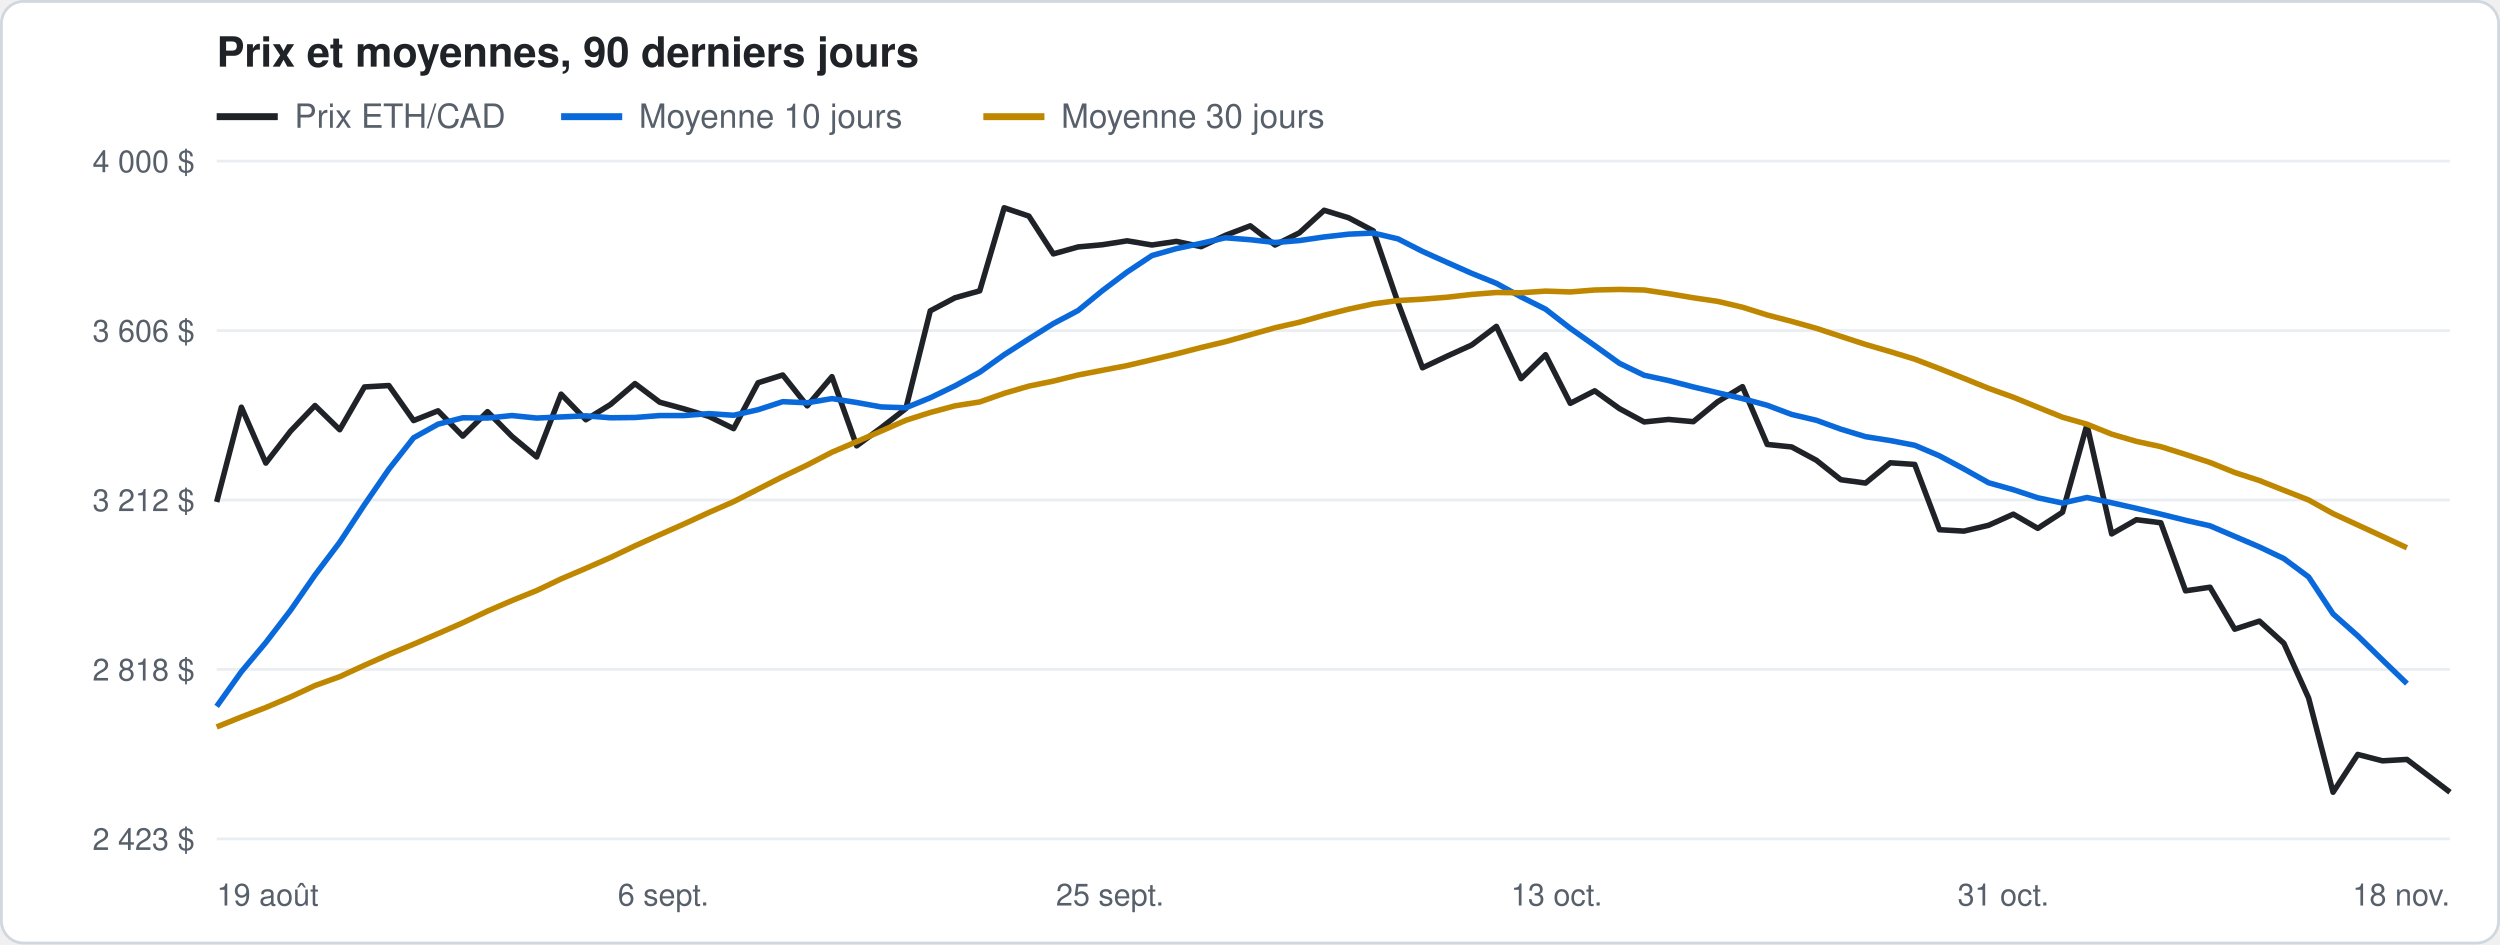
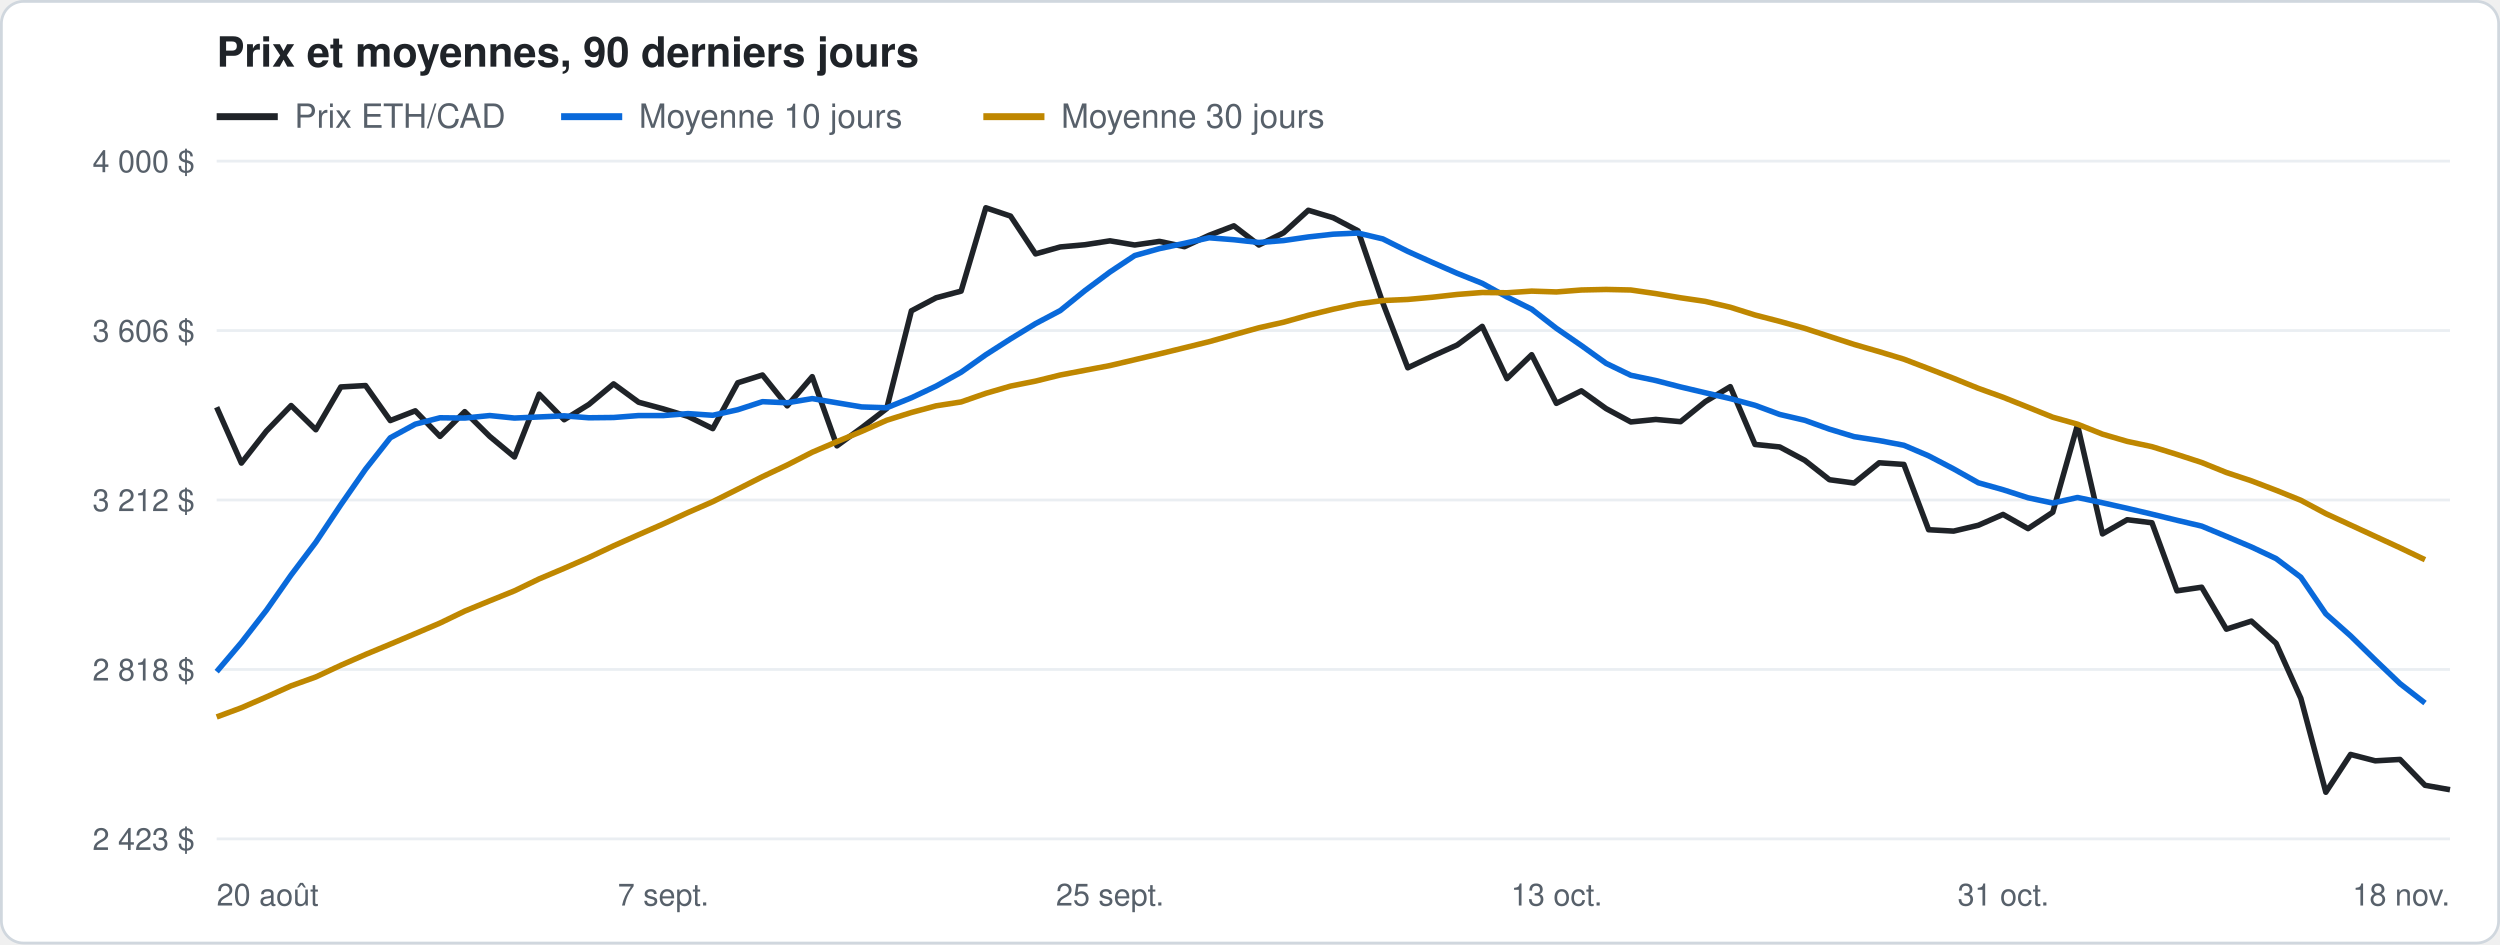
<svg xmlns="http://www.w3.org/2000/svg" width="900" height="340" viewBox="0 0 900 340" font-family="-apple-system, Segoe UI, Helvetica, Arial, sans-serif">
  <rect x="0.5" y="0.5" width="899" height="339" rx="8" fill="#ffffff" stroke="#d0d7de" />
  <text x="78" y="24" font-size="15" font-weight="600" fill="#1f2328">Prix et moyennes, 90 derniers jours</text>
  <line x1="78" y1="42" x2="100" y2="42" stroke="#1f2328" stroke-width="2.5" />
  <text x="106" y="46" font-size="12" fill="#57606a">Prix ETH/CAD</text>
  <line x1="202" y1="42" x2="224" y2="42" stroke="#0969da" stroke-width="2.5" />
  <text x="230" y="46" font-size="12" fill="#57606a">Moyenne 10 jours</text>
  <line x1="354" y1="42" x2="376" y2="42" stroke="#bf8700" stroke-width="2.5" />
  <text x="382" y="46" font-size="12" fill="#57606a">Moyenne 30 jours</text>
  <line x1="78" y1="302.0" x2="882" y2="302.0" stroke="#eaeef2" />
  <text x="70" y="306.0" font-size="11" fill="#57606a" text-anchor="end">2 423 $</text>
  <line x1="78" y1="241.0" x2="882" y2="241.0" stroke="#eaeef2" />
  <text x="70" y="245.0" font-size="11" fill="#57606a" text-anchor="end">2 818 $</text>
  <line x1="78" y1="180.0" x2="882" y2="180.0" stroke="#eaeef2" />
  <text x="70" y="184.0" font-size="11" fill="#57606a" text-anchor="end">3 212 $</text>
  <line x1="78" y1="119.0" x2="882" y2="119.0" stroke="#eaeef2" />
  <text x="70" y="123.0" font-size="11" fill="#57606a" text-anchor="end">3 606 $</text>
  <line x1="78" y1="58.0" x2="882" y2="58.0" stroke="#eaeef2" />
  <text x="70" y="62.0" font-size="11" fill="#57606a" text-anchor="end">4 000 $</text>
-   <text x="78.0" y="326" font-size="11" fill="#57606a" text-anchor="start">19 août</text>
-   <text x="238.8" y="326" font-size="11" fill="#57606a" text-anchor="middle">6 sept.</text>
+   <text x="78.0" y="326" font-size="11" fill="#57606a" text-anchor="start">20 août</text>
+   <text x="238.8" y="326" font-size="11" fill="#57606a" text-anchor="middle">7 sept.</text>
  <text x="399.6" y="326" font-size="11" fill="#57606a" text-anchor="middle">25 sept.</text>
  <text x="560.4" y="326" font-size="11" fill="#57606a" text-anchor="middle">13 oct.</text>
  <text x="721.2" y="326" font-size="11" fill="#57606a" text-anchor="middle">31 oct.</text>
  <text x="882.0" y="326" font-size="11" fill="#57606a" text-anchor="end">18 nov.</text>
-   <polyline points="78.0,180.7 86.9,146.6 95.7,166.7 104.6,155.2 113.4,146.0 122.3,154.7 131.2,139.3 140.0,138.8 148.9,151.4 157.7,147.9 166.6,157.0 175.5,148.2 184.3,157.1 193.2,164.5 202.0,141.9 210.9,151.1 219.8,145.6 228.6,138.1 237.5,144.8 246.3,147.2 255.2,149.9 264.1,154.3 272.9,137.8 281.8,135.0 290.6,146.1 299.5,135.6 308.4,160.5 317.2,154.0 326.1,147.1 334.9,111.9 343.8,107.2 352.7,104.7 361.5,74.8 370.4,77.8 379.2,91.4 388.1,88.9 396.9,88.1 405.8,86.7 414.7,88.2 423.5,86.9 432.4,88.8 441.2,84.7 450.1,81.3 459.0,88.2 467.8,83.8 476.7,75.7 485.5,78.4 494.4,83.1 503.3,109.0 512.1,132.4 521.0,128.2 529.8,124.2 538.7,117.5 547.6,136.3 556.4,127.7 565.3,145.2 574.1,140.7 583.0,147.1 591.9,151.9 600.7,151.0 609.6,151.8 618.4,144.6 627.3,139.2 636.2,160.0 645.0,160.9 653.9,165.7 662.7,172.7 671.6,173.9 680.5,166.6 689.3,167.2 698.2,190.7 707.0,191.2 715.9,189.1 724.8,185.1 733.6,190.2 742.5,184.4 751.3,152.9 760.2,192.2 769.1,187.1 777.9,188.2 786.8,212.7 795.6,211.4 804.5,226.5 813.4,223.6 822.2,231.6 831.1,251.3 839.9,285.2 848.8,271.6 857.7,273.9 866.5,273.4 882.0,285.2" fill="none" stroke="#1f2328" stroke-width="2" stroke-linejoin="round" />
-   <polyline points="78.0,254.3 86.9,241.8 95.7,231.3 104.6,219.7 113.4,207.0 122.3,195.2 131.2,181.7 140.0,168.9 148.9,157.6 157.7,152.7 166.6,150.4 175.5,150.5 184.3,149.6 193.2,150.5 202.0,150.1 210.9,149.7 219.8,150.4 228.6,150.3 237.5,149.6 246.3,149.6 255.2,148.9 264.1,149.5 272.9,147.5 281.8,144.6 290.6,145.0 299.5,143.5 308.4,144.9 317.2,146.5 326.1,146.8 334.9,143.2 343.8,138.9 352.7,134.0 361.5,127.7 370.4,122.0 379.2,116.5 388.1,111.8 396.9,104.6 405.8,97.9 414.7,92.0 423.5,89.5 432.4,87.6 441.2,85.6 450.1,86.3 459.0,87.3 467.8,86.6 476.7,85.3 485.5,84.3 494.4,83.9 503.3,86.0 512.1,90.5 521.0,94.5 529.8,98.4 538.7,102.0 547.6,106.9 556.4,111.3 565.3,118.2 574.1,124.4 583.0,130.8 591.9,135.1 600.7,137.0 609.6,139.3 618.4,141.4 627.3,143.5 636.2,145.9 645.0,149.2 653.9,151.3 662.7,154.5 671.6,157.2 680.5,158.6 689.3,160.3 698.2,164.1 707.0,168.8 715.9,173.8 724.8,176.3 733.6,179.2 742.5,181.1 751.3,179.1 760.2,181.0 769.1,183.0 777.9,185.1 786.8,187.3 795.6,189.3 804.5,193.1 813.4,196.9 822.2,201.1 831.1,207.7 839.9,221.0 848.8,228.9 857.7,237.6 866.5,246.1" fill="none" stroke="#0969da" stroke-width="2" stroke-linejoin="round" />
-   <polyline points="78.0,261.7 86.9,258.1 95.7,254.7 104.6,250.9 113.4,246.8 122.3,243.6 131.2,239.5 140.0,235.6 148.9,231.9 157.7,228.1 166.6,224.2 175.5,220.0 184.3,216.2 193.2,212.6 202.0,208.4 210.9,204.6 219.8,200.7 228.6,196.5 237.5,192.5 246.3,188.6 255.2,184.5 264.1,180.6 272.9,176.1 281.8,171.6 290.6,167.4 299.5,162.8 308.4,159.0 317.2,155.2 326.1,151.3 334.9,148.5 343.8,146.1 352.7,144.7 361.5,141.6 370.4,139.0 379.2,137.2 388.1,135.0 396.9,133.3 405.8,131.6 414.7,129.5 423.5,127.4 432.4,125.1 441.2,123.0 450.1,120.5 459.0,118.0 467.8,116.0 476.7,113.5 485.5,111.3 494.4,109.4 503.3,108.2 512.1,107.7 521.0,107.0 529.8,106.0 538.7,105.3 547.6,105.4 556.4,104.8 565.3,105.1 574.1,104.4 583.0,104.2 591.9,104.4 600.7,105.7 609.6,107.2 618.4,108.5 627.3,110.6 636.2,113.4 645.0,115.7 653.9,118.2 662.7,121.1 671.6,124.0 680.5,126.6 689.3,129.3 698.2,132.7 707.0,136.2 715.9,139.8 724.8,143.0 733.6,146.6 742.5,150.2 751.3,152.7 760.2,156.3 769.1,158.9 777.9,160.8 786.8,163.6 795.6,166.5 804.5,170.1 813.4,173.0 822.2,176.5 831.1,180.0 839.9,184.9 848.8,189.0 857.7,193.1 866.5,197.2" fill="none" stroke="#bf8700" stroke-width="2" stroke-linejoin="round" />
+   <polyline points="78.0,146.6 86.9,166.7 95.9,155.2 104.8,146.0 113.7,154.7 122.7,139.3 131.6,138.8 140.5,151.4 149.5,147.9 158.4,157.1 167.3,148.2 176.3,157.1 185.2,164.5 194.1,141.9 203.1,151.1 212.0,145.6 220.9,138.2 229.9,144.8 238.8,147.2 247.7,149.9 256.6,154.3 265.6,137.8 274.5,135.0 283.4,146.1 292.4,135.6 301.3,160.5 310.2,154.0 319.2,147.1 328.1,111.9 337.0,107.2 346.0,104.8 354.9,74.8 363.8,77.8 372.8,91.4 381.7,88.9 390.6,88.1 399.6,86.7 408.5,88.2 417.4,86.9 426.4,88.8 435.3,84.7 444.2,81.3 453.2,88.2 462.1,83.8 471.0,75.7 480.0,78.4 488.9,83.1 497.8,109.0 506.8,132.4 515.7,128.2 524.6,124.2 533.6,117.5 542.5,136.3 551.4,127.7 560.3,145.2 569.3,140.7 578.2,147.1 587.1,151.9 596.1,151.0 605.0,151.8 613.9,144.6 622.9,139.2 631.8,160.0 640.7,160.9 649.7,165.7 658.6,172.7 667.5,173.9 676.5,166.6 685.4,167.2 694.3,190.7 703.3,191.2 712.2,189.1 721.1,185.2 730.1,190.3 739.0,184.4 747.9,153.0 756.9,192.2 765.8,187.1 774.7,188.2 783.7,212.7 792.6,211.4 801.5,226.5 810.5,223.6 819.4,231.6 828.3,251.4 837.3,285.2 846.2,271.6 855.1,273.9 864.0,273.4 873.0,282.7 882.0,284.3" fill="none" stroke="#1f2328" stroke-width="2" stroke-linejoin="round" />
+   <polyline points="78.0,241.8 86.9,231.3 95.9,219.7 104.8,207.0 113.7,195.2 122.7,181.7 131.6,168.9 140.5,157.6 149.5,152.7 158.4,150.4 167.3,150.5 176.3,149.6 185.2,150.5 194.1,150.1 203.1,149.7 212.0,150.4 220.9,150.3 229.9,149.6 238.8,149.6 247.7,148.9 256.6,149.5 265.6,147.5 274.5,144.6 283.4,145.0 292.4,143.5 301.3,145.0 310.2,146.5 319.2,146.8 328.1,143.2 337.0,139.0 346.0,134.0 354.9,127.7 363.8,122.0 372.8,116.5 381.7,111.8 390.6,104.6 399.6,97.9 408.5,92.0 417.4,89.5 426.4,87.6 435.3,85.6 444.2,86.3 453.2,87.3 462.1,86.6 471.0,85.3 480.0,84.3 488.9,83.9 497.8,86.0 506.8,90.5 515.7,94.5 524.6,98.4 533.6,102.0 542.5,106.9 551.4,111.3 560.3,118.2 569.3,124.4 578.2,130.8 587.1,135.1 596.1,137.0 605.0,139.3 613.9,141.4 622.9,143.5 631.8,145.9 640.7,149.2 649.7,151.3 658.6,154.5 667.5,157.2 676.5,158.6 685.4,160.3 694.3,164.1 703.3,168.8 712.2,173.8 721.1,176.3 730.1,179.2 739.0,181.1 747.9,179.1 756.9,181.0 765.8,183.0 774.7,185.1 783.7,187.3 792.6,189.4 801.5,193.1 810.5,196.9 819.4,201.1 828.3,207.8 837.3,221.0 846.2,228.9 855.1,237.6 864.0,246.1 873.0,253.1" fill="none" stroke="#0969da" stroke-width="2" stroke-linejoin="round" />
+   <polyline points="78.0,258.1 86.9,254.8 95.9,250.9 104.8,246.9 113.7,243.7 122.7,239.5 131.6,235.6 140.5,231.9 149.5,228.1 158.4,224.3 167.3,220.0 176.3,216.3 185.2,212.7 194.1,208.4 203.1,204.6 212.0,200.7 220.9,196.5 229.9,192.5 238.8,188.6 247.7,184.5 256.6,180.6 265.6,176.1 274.5,171.6 283.4,167.4 292.4,162.8 301.3,159.0 310.2,155.3 319.2,151.3 328.1,148.5 337.0,146.1 346.0,144.7 354.9,141.6 363.8,139.0 372.8,137.2 381.7,135.0 390.6,133.3 399.6,131.6 408.5,129.5 417.4,127.4 426.4,125.2 435.3,123.0 444.2,120.5 453.2,118.0 462.1,116.0 471.0,113.5 480.0,111.3 488.9,109.4 497.8,108.2 506.8,107.8 515.7,107.0 524.6,106.0 533.6,105.3 542.5,105.4 551.4,104.8 560.3,105.1 569.3,104.4 578.2,104.2 587.1,104.4 596.1,105.7 605.0,107.2 613.9,108.5 622.9,110.6 631.8,113.4 640.7,115.7 649.7,118.2 658.6,121.1 667.5,124.0 676.5,126.6 685.4,129.3 694.3,132.7 703.3,136.2 712.2,139.8 721.1,143.0 730.1,146.6 739.0,150.2 747.9,152.7 756.9,156.3 765.8,158.9 774.7,160.8 783.7,163.6 792.6,166.5 801.5,170.1 810.5,173.1 819.4,176.5 828.3,180.1 837.3,184.9 846.2,189.0 855.1,193.1 864.0,197.2 873.0,201.5" fill="none" stroke="#bf8700" stroke-width="2" stroke-linejoin="round" />
</svg>
